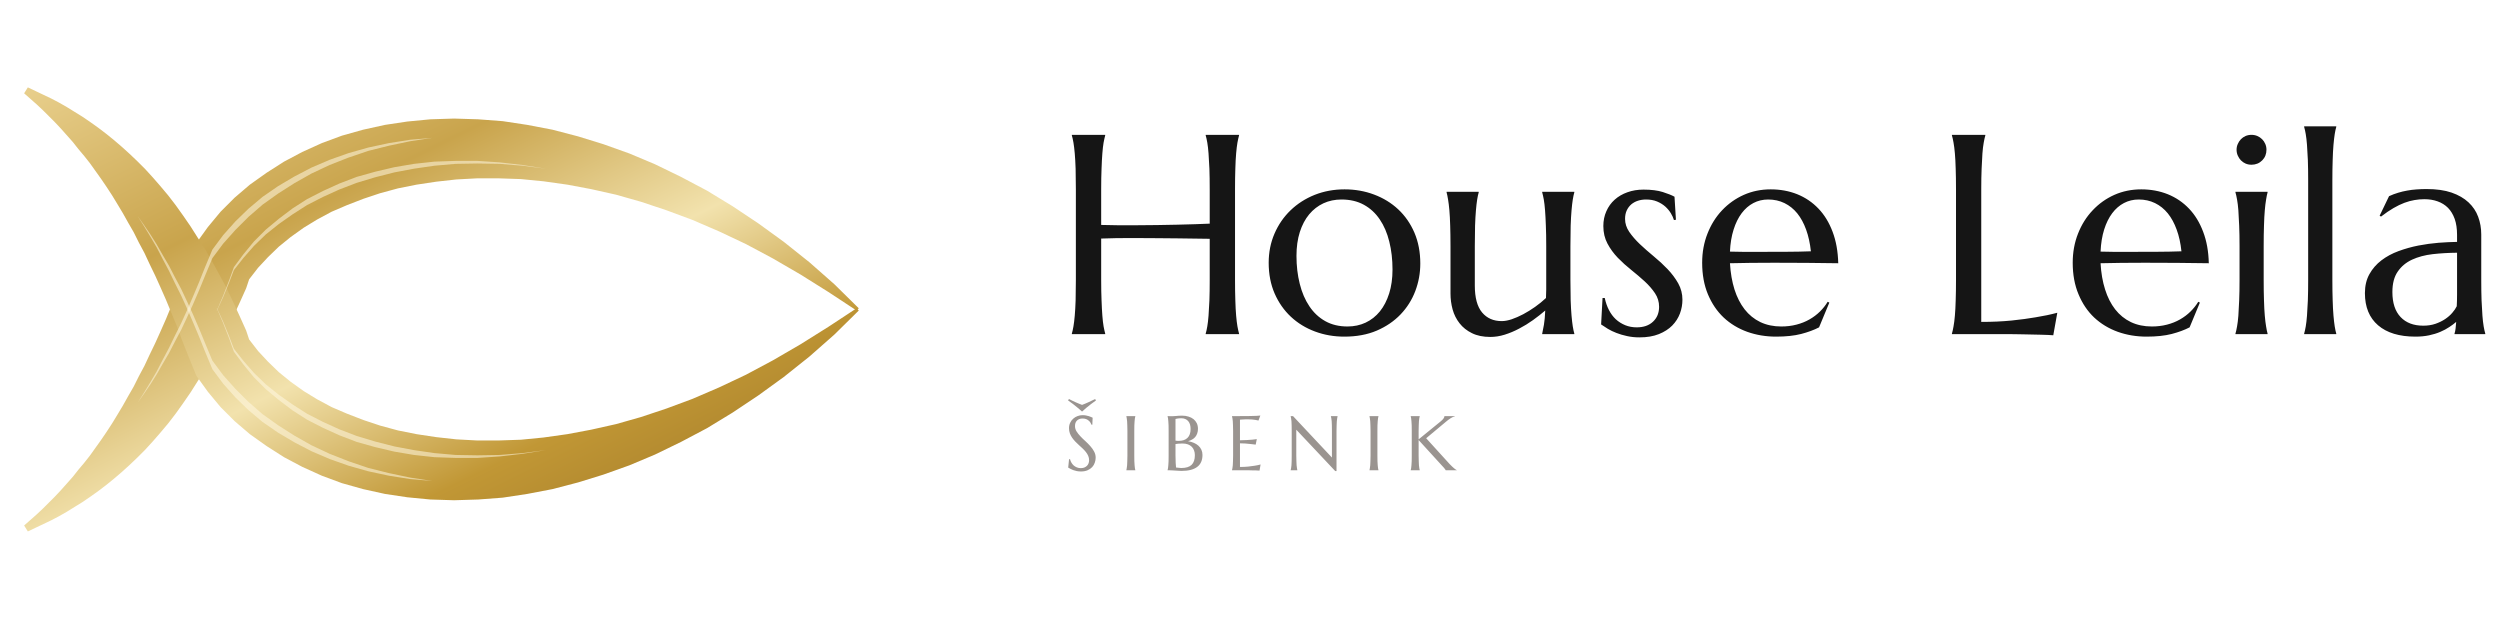
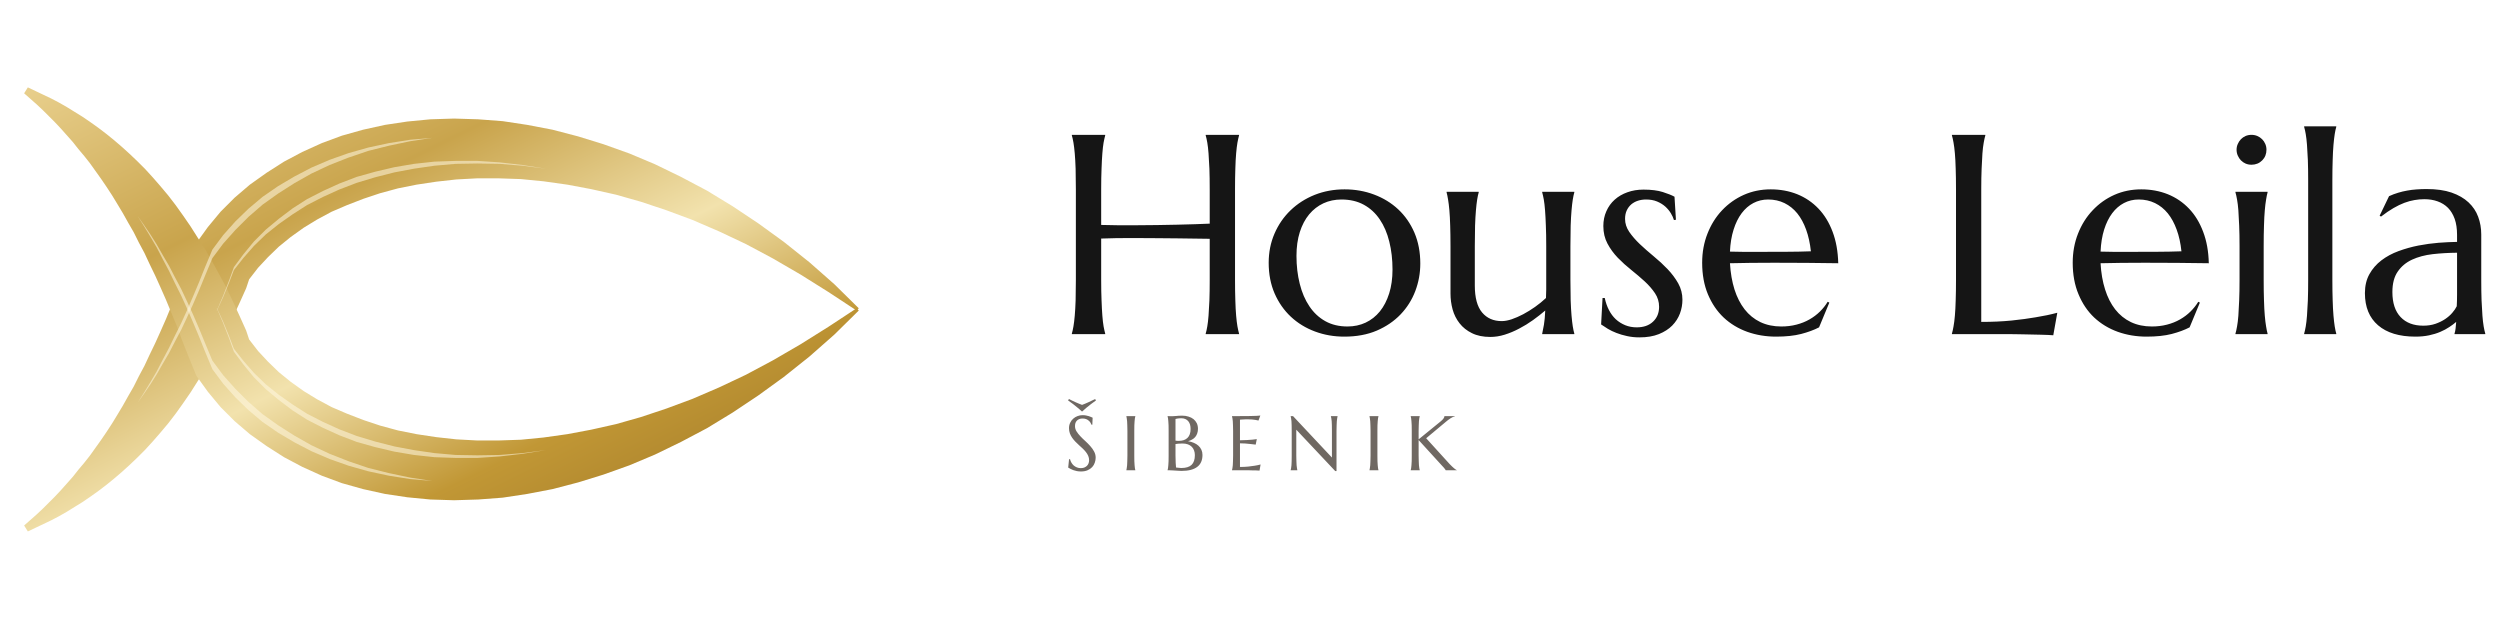
<svg xmlns="http://www.w3.org/2000/svg" viewBox="0 0 404 100" role="img" aria-label="House Leila, Šibenik">
  <defs>
    <linearGradient id="g" x1="0" y1="0" x2="1" y2="1">
      <stop offset="0" stop-color="#e8cf8c" />
      <stop offset=".28" stop-color="#c9a44c" />
      <stop offset=".52" stop-color="#f2e2ad" />
      <stop offset=".74" stop-color="#c19735" />
      <stop offset="1" stop-color="#9c7526" />
    </linearGradient>
  </defs>
  <g transform="translate(0 5.0) scale(0.6)">
    <g fill="url(#g)">
      <path d="M7.5,134.8 9.6,133.8 11.7,132.8 13.8,131.8 15.9,130.7 18.0,129.5 20.1,128.2 22.2,126.9 24.4,125.4 26.5,123.9 28.6,122.3 30.7,120.6 32.8,118.8 34.9,116.9 37.0,114.9 39.1,112.8 41.2,110.5 43.2,108.2 45.3,105.7 47.3,103.1 49.3,100.3 51.3,97.4 53.2,94.4 55.2,91.3 57.1,88.0 59.0,84.5 60.9,81.0 62.7,77.2 64.5,73.3 66.3,69.3 67.1,66.9 69.5,63.8 72.2,60.9 75.1,58.1 78.3,55.5 81.8,53.0 85.4,50.8 89.3,48.7 93.5,46.9 97.9,45.2 102.4,43.7 107.2,42.4 112.2,41.4 117.5,40.6 122.9,40.0 128.5,39.7 134.3,39.7 140.3,39.9 146.4,40.5 152.8,41.4 159.2,42.6 165.9,44.1 172.6,46.0 179.5,48.3 186.5,50.9 193.7,54.0 200.9,57.4 208.2,61.3 215.6,65.6 223.1,70.3 230.7,75.3 L231.3,74.7 224.7,68.2 218.0,62.3 211.1,56.8 204.2,51.8 197.3,47.2 190.4,43.0 183.4,39.3 176.4,35.9 169.5,33.0 162.5,30.5 155.7,28.4 148.8,26.6 142.0,25.3 135.4,24.3 128.8,23.8 122.3,23.6 115.9,23.8 109.7,24.4 103.7,25.3 97.8,26.6 92.1,28.2 86.7,30.2 81.4,32.6 76.5,35.2 71.8,38.2 67.3,41.4 63.2,44.9 59.4,48.7 56.0,52.8 52.9,57.1 50.5,63.0 49.0,66.8 47.6,70.6 46.1,74.2 44.7,77.6 43.2,81.0 41.8,84.1 40.3,87.2 38.9,90.2 37.4,93.0 36.0,95.8 34.5,98.4 33.1,100.9 31.6,103.4 30.2,105.7 28.7,108.0 27.2,110.2 25.7,112.3 24.2,114.4 22.7,116.3 21.1,118.2 19.6,120.1 18.0,121.9 16.4,123.7 14.8,125.4 13.2,127.0 11.6,128.6 9.9,130.2 8.2,131.7 6.5,133.2 Z" />
      <path d="M6.5,16.8 8.2,18.3 9.9,19.8 11.6,21.4 13.2,23.0 14.8,24.6 16.4,26.3 18.0,28.1 19.6,29.9 21.1,31.8 22.7,33.7 24.2,35.6 25.7,37.7 27.2,39.8 28.7,42.0 30.2,44.3 31.6,46.6 33.1,49.1 34.5,51.6 36.0,54.2 37.4,57.0 38.9,59.8 40.3,62.8 41.8,65.9 43.2,69.0 44.7,72.4 46.1,75.8 47.6,79.4 49.0,83.2 50.5,87.0 52.9,92.9 56.0,97.2 59.4,101.3 63.2,105.1 67.3,108.6 71.8,111.8 76.5,114.8 81.4,117.4 86.7,119.8 92.1,121.8 97.8,123.4 103.7,124.7 109.7,125.6 115.9,126.2 122.3,126.4 128.8,126.2 135.4,125.7 142.0,124.7 148.8,123.4 155.7,121.6 162.5,119.5 169.5,117.0 176.4,114.1 183.4,110.7 190.4,107.0 197.3,102.8 204.2,98.2 211.1,93.2 218.0,87.7 224.7,81.8 231.3,75.3 L230.7,74.7 223.1,79.7 215.6,84.4 208.2,88.7 200.9,92.6 193.7,96.0 186.5,99.1 179.5,101.7 172.6,104.0 165.9,105.9 159.2,107.4 152.8,108.6 146.4,109.5 140.3,110.1 134.3,110.3 128.5,110.3 122.9,110.0 117.5,109.4 112.2,108.6 107.2,107.6 102.4,106.3 97.9,104.8 93.5,103.1 89.3,101.3 85.4,99.2 81.8,97.0 78.3,94.5 75.1,91.9 72.2,89.1 69.5,86.2 67.1,83.1 66.3,80.7 64.5,76.7 62.7,72.8 60.9,69.0 59.0,65.5 57.1,62.0 55.2,58.7 53.2,55.6 51.3,52.6 49.3,49.7 47.3,46.9 45.3,44.3 43.2,41.8 41.2,39.5 39.1,37.2 37.0,35.1 34.9,33.1 32.8,31.2 30.7,29.4 28.6,27.7 26.5,26.1 24.4,24.6 22.2,23.1 20.1,21.8 18.0,20.5 15.9,19.3 13.8,18.2 11.7,17.2 9.6,16.2 7.5,15.2 Z" />
    </g>
    <g>
      <path d="M37.1,100.1 38.8,97.4 40.5,94.6 42.2,91.7 43.8,88.6 45.5,85.4 47.1,82.1 48.8,78.7 50.4,75.2 52.0,71.5 53.6,67.7 55.2,63.7 57.2,58.9 60.1,55.0 63.4,51.3 66.9,47.9 70.7,44.7 74.9,41.8 79.3,39.2 83.9,36.8 88.8,34.7 93.9,32.9 99.2,31.4 104.8,30.2 110.5,29.3 116.4,28.8 L116.4,28.8 110.5,29.7 104.8,30.9 99.2,32.3 93.9,34.1 88.8,36.1 83.9,38.4 79.3,41.0 74.9,43.8 70.7,46.8 66.9,50.1 63.4,53.6 60.1,57.3 57.2,61.2 55.2,66.0 53.6,69.9 52.0,73.6 50.4,77.1 48.8,80.5 47.1,83.7 45.5,86.8 43.8,89.7 42.2,92.5 40.5,95.2 38.8,97.7 37.1,100.1 Z" fill="#fff8e2" opacity=".55" />
      <path d="M58.4,75.3 60.1,71.3 61.7,67.2 63.0,63.6 65.6,60.1 68.4,56.7 71.6,53.5 75.1,50.6 78.8,47.8 82.7,45.3 87.0,43.1 91.4,41.1 96.1,39.3 101.1,37.9 106.2,36.7 111.5,35.8 117.0,35.2 122.7,35.0 128.6,35.0 134.6,35.4 140.7,36.1 147.0,37.1 L147.0,37.1 140.7,36.3 134.6,35.8 128.6,35.7 122.7,35.8 117.0,36.3 111.5,37.1 106.2,38.1 101.1,39.4 96.1,40.9 91.4,42.7 87.0,44.7 82.7,46.9 78.8,49.4 75.1,52.0 71.6,54.8 68.4,57.9 65.6,61.1 63.0,64.4 61.7,67.8 60.1,71.7 58.4,75.4 Z" fill="#fff8e2" opacity=".55" />
      <path d="M37.1,49.9 38.8,52.3 40.5,54.8 42.2,57.5 43.8,60.3 45.5,63.2 47.1,66.3 48.8,69.5 50.4,72.9 52.0,76.4 53.6,80.1 55.2,84.0 57.2,88.8 60.1,92.7 63.4,96.4 66.9,99.9 70.7,103.2 74.9,106.2 79.3,109.0 83.9,111.6 88.8,113.9 93.9,115.9 99.2,117.7 104.8,119.1 110.5,120.3 116.4,121.2 L116.4,121.2 110.5,120.7 104.8,119.8 99.2,118.6 93.9,117.1 88.8,115.3 83.9,113.2 79.3,110.8 74.9,108.2 70.7,105.3 66.9,102.1 63.4,98.7 60.1,95.0 57.2,91.1 55.2,86.3 53.6,82.3 52.0,78.5 50.4,74.8 48.8,71.3 47.1,67.9 45.5,64.6 43.8,61.4 42.2,58.3 40.5,55.4 38.8,52.6 37.1,49.9 Z" fill="#fff8e2" opacity=".55" />
      <path d="M58.4,74.6 60.1,78.3 61.7,82.2 63.0,85.6 65.6,88.9 68.4,92.1 71.6,95.2 75.1,98.0 78.8,100.6 82.7,103.1 87.0,105.3 91.4,107.3 96.1,109.1 101.1,110.6 106.2,111.9 111.5,112.9 117.0,113.7 122.7,114.2 128.6,114.3 134.6,114.2 140.7,113.7 147.0,112.9 L147.0,112.9 140.7,113.9 134.6,114.6 128.6,115.0 122.7,115.0 117.0,114.8 111.5,114.2 106.2,113.3 101.1,112.1 96.1,110.7 91.4,108.9 87.0,106.9 82.7,104.7 78.8,102.2 75.1,99.4 71.6,96.5 68.4,93.3 65.6,89.9 63.0,86.4 61.7,82.8 60.1,78.7 58.4,74.7 Z" fill="#fff8e2" opacity=".55" />
    </g>
  </g>
  <g transform="translate(170.0 54)">
    <path d="M25.49 -15.41Q24.59 -15.43 23.25 -15.44Q21.9 -15.45 20.32 -15.48Q18.73 -15.5 17.01 -15.51Q15.3 -15.52 13.66 -15.53Q12.02 -15.54 10.53 -15.52Q9.05 -15.5 7.95 -15.45V-8.78Q7.95 -6.87 8.01 -5.45Q8.06 -4.02 8.14 -2.99Q8.22 -1.95 8.34 -1.26Q8.47 -0.56 8.6 -0.09V0H3.21V-0.09Q3.35 -0.56 3.47 -1.26Q3.59 -1.95 3.68 -2.99Q3.77 -4.02 3.82 -5.45Q3.86 -6.87 3.86 -8.78V-23.4Q3.86 -25.31 3.82 -26.74Q3.77 -28.17 3.68 -29.21Q3.59 -30.25 3.47 -30.95Q3.35 -31.65 3.21 -32.12V-32.21H8.6V-32.12Q8.47 -31.65 8.34 -30.95Q8.22 -30.25 8.14 -29.21Q8.06 -28.17 8.01 -26.74Q7.95 -25.31 7.95 -23.4V-17.65Q9.12 -17.61 10.6 -17.6Q12.08 -17.59 13.7 -17.6Q15.32 -17.61 16.99 -17.63Q18.67 -17.65 20.23 -17.69Q21.79 -17.72 23.15 -17.77Q24.5 -17.81 25.49 -17.86V-23.4Q25.49 -25.31 25.44 -26.74Q25.38 -28.17 25.3 -29.21Q25.22 -30.25 25.1 -30.95Q24.98 -31.65 24.84 -32.12V-32.21H30.23V-32.12Q30.1 -31.65 29.97 -30.95Q29.85 -30.25 29.76 -29.21Q29.67 -28.17 29.63 -26.74Q29.58 -25.31 29.58 -23.4V-8.78Q29.58 -6.87 29.63 -5.45Q29.67 -4.02 29.76 -2.99Q29.85 -1.95 29.97 -1.26Q30.1 -0.56 30.23 -0.09V0H24.84V-0.09Q24.98 -0.56 25.1 -1.26Q25.22 -1.95 25.3 -2.99Q25.38 -4.02 25.44 -5.45Q25.49 -6.87 25.49 -8.78ZM35.02 -11.54Q35.02 -14.08 35.96 -16.25Q36.9 -18.42 38.55 -20.01Q40.21 -21.61 42.45 -22.51Q44.7 -23.4 47.28 -23.4Q49.82 -23.4 52.05 -22.56Q54.29 -21.72 55.95 -20.17Q57.61 -18.62 58.57 -16.4Q59.52 -14.17 59.52 -11.41Q59.52 -9.1 58.71 -6.96Q57.9 -4.83 56.33 -3.19Q54.76 -1.55 52.48 -0.57Q50.2 0.4 47.24 0.4Q44.72 0.4 42.5 -0.43Q40.27 -1.26 38.61 -2.81Q36.95 -4.36 35.98 -6.57Q35.02 -8.78 35.02 -11.54ZM47.75 -1.24Q49.35 -1.24 50.68 -1.86Q52.02 -2.49 52.99 -3.68Q53.95 -4.87 54.49 -6.58Q55.03 -8.29 55.03 -10.44Q55.03 -12.87 54.51 -14.95Q54 -17.03 52.97 -18.54Q51.95 -20.06 50.4 -20.91Q48.85 -21.76 46.79 -21.76Q45.19 -21.76 43.87 -21.15Q42.54 -20.53 41.56 -19.36Q40.59 -18.19 40.05 -16.5Q39.51 -14.8 39.51 -12.65Q39.51 -10.22 40.04 -8.13Q40.56 -6.04 41.6 -4.5Q42.63 -2.96 44.17 -2.1Q45.71 -1.24 47.75 -1.24ZM68.33 -7.86Q68.33 -4.9 69.51 -3.5Q70.68 -2.11 72.68 -2.11Q73.4 -2.11 74.3 -2.41Q75.2 -2.72 76.15 -3.22Q77.11 -3.73 78.06 -4.4Q79.02 -5.08 79.83 -5.84Q79.87 -6.49 79.87 -7.22Q79.87 -7.95 79.87 -8.78V-14.22Q79.87 -16.13 79.81 -17.55Q79.76 -18.98 79.68 -20.01Q79.6 -21.05 79.48 -21.74Q79.35 -22.44 79.22 -22.91V-23H84.41V-22.91Q84.27 -22.44 84.16 -21.74Q84.05 -21.05 83.96 -20.01Q83.87 -18.98 83.82 -17.55Q83.78 -16.13 83.78 -14.22V-8.78Q83.78 -6.87 83.82 -5.45Q83.87 -4.02 83.96 -2.99Q84.05 -1.95 84.16 -1.26Q84.27 -0.56 84.41 -0.09V0H79.22V-0.09Q79.35 -0.65 79.5 -1.53Q79.65 -2.4 79.71 -3.82Q78.79 -3.03 77.73 -2.27Q76.66 -1.5 75.5 -0.9Q74.35 -0.29 73.17 0.08Q71.99 0.45 70.84 0.45Q69.09 0.45 67.87 -0.16Q66.64 -0.76 65.87 -1.75Q65.09 -2.74 64.74 -4Q64.4 -5.26 64.4 -6.58V-14.22Q64.4 -16.13 64.35 -17.55Q64.31 -18.98 64.22 -20.01Q64.13 -21.05 64.01 -21.74Q63.9 -22.44 63.77 -22.91V-23H68.96V-22.91Q68.82 -22.44 68.71 -21.74Q68.6 -21.05 68.51 -20.01Q68.42 -18.98 68.37 -17.55Q68.33 -16.13 68.33 -14.22ZM100.83 -18.49 100.51 -18.44Q100.36 -18.96 100.01 -19.54Q99.66 -20.12 99.11 -20.62Q98.56 -21.11 97.78 -21.44Q97.01 -21.76 96 -21.76Q95.3 -21.76 94.68 -21.56Q94.07 -21.36 93.61 -20.97Q93.15 -20.57 92.88 -19.99Q92.61 -19.41 92.61 -18.62Q92.61 -17.52 93.29 -16.52Q93.98 -15.52 95.01 -14.54Q96.04 -13.57 97.24 -12.58Q98.45 -11.59 99.48 -10.51Q100.51 -9.43 101.2 -8.21Q101.88 -6.99 101.88 -5.57Q101.88 -4.42 101.48 -3.34Q101.07 -2.25 100.23 -1.39Q99.39 -0.54 98.08 -0.01Q96.76 0.52 94.94 0.52Q93.86 0.52 92.93 0.31Q92 0.11 91.23 -0.19Q90.45 -0.49 89.83 -0.86Q89.21 -1.24 88.74 -1.57L88.97 -5.84H89.33Q89.55 -4.78 90 -3.91Q90.45 -3.03 91.11 -2.41Q91.78 -1.8 92.63 -1.45Q93.48 -1.1 94.49 -1.1Q96.16 -1.1 97.13 -2.02Q98.11 -2.94 98.11 -4.42Q98.11 -5.62 97.45 -6.61Q96.78 -7.61 95.77 -8.54Q94.76 -9.46 93.61 -10.38Q92.45 -11.3 91.44 -12.34Q90.43 -13.39 89.77 -14.63Q89.1 -15.88 89.1 -17.47Q89.1 -18.78 89.59 -19.87Q90.07 -20.96 90.93 -21.73Q91.8 -22.51 92.99 -22.93Q94.18 -23.36 95.59 -23.36Q97.46 -23.36 98.7 -22.97Q99.95 -22.57 100.6 -22.21ZM117.02 0.4Q114.53 0.4 112.35 -0.38Q110.17 -1.17 108.55 -2.68Q106.94 -4.2 106 -6.44Q105.07 -8.67 105.07 -11.54Q105.07 -14.08 105.93 -16.25Q106.78 -18.42 108.28 -20.01Q109.79 -21.61 111.8 -22.51Q113.81 -23.4 116.15 -23.4Q118.46 -23.4 120.44 -22.61Q122.41 -21.81 123.86 -20.29Q125.31 -18.78 126.15 -16.54Q126.99 -14.31 127.06 -11.46Q124.52 -11.5 121.99 -11.52Q119.45 -11.54 116.71 -11.54Q114.75 -11.54 112.9 -11.52Q111.05 -11.5 109.56 -11.46Q109.7 -9.12 110.29 -7.23Q110.89 -5.35 111.93 -4.01Q112.98 -2.67 114.47 -1.95Q115.97 -1.24 117.85 -1.24Q119.16 -1.24 120.31 -1.54Q121.47 -1.84 122.41 -2.38Q123.36 -2.92 124.1 -3.65Q124.84 -4.38 125.35 -5.23L125.62 -5.1L123.96 -1.1Q122.75 -0.47 121.06 -0.03Q119.38 0.4 117.02 0.4ZM114.03 -13.3Q116.28 -13.3 118.54 -13.31Q120.79 -13.32 122.64 -13.39Q122.43 -15.34 121.87 -16.89Q121.31 -18.44 120.44 -19.52Q119.56 -20.6 118.37 -21.18Q117.18 -21.76 115.74 -21.76Q114.44 -21.76 113.35 -21.19Q112.26 -20.62 111.45 -19.54Q110.64 -18.46 110.15 -16.9Q109.65 -15.34 109.56 -13.34Q110.58 -13.3 111.7 -13.3Q112.82 -13.3 114.03 -13.3ZM150.17 -1.98Q152.82 -1.98 155.05 -2.2Q157.27 -2.43 158.93 -2.72Q160.87 -3.03 162.46 -3.46L161.81 0.18Q161.54 0.16 161 0.13Q160.46 0.11 159.8 0.09Q159.14 0.07 158.41 0.06Q157.68 0.04 157.02 0.03Q156.37 0.02 155.87 0.01Q155.36 0 155.14 0H145.43V-0.09Q145.57 -0.56 145.69 -1.26Q145.82 -1.95 145.91 -2.99Q146 -4.02 146.04 -5.45Q146.09 -6.87 146.09 -8.78V-23.4Q146.09 -25.31 146.04 -26.74Q146 -28.17 145.91 -29.21Q145.82 -30.25 145.69 -30.95Q145.57 -31.65 145.43 -32.12V-32.21H150.83V-32.12Q150.69 -31.65 150.57 -30.95Q150.44 -30.25 150.36 -29.21Q150.29 -28.17 150.23 -26.74Q150.17 -25.31 150.17 -23.4ZM176.9 0.4Q174.41 0.4 172.23 -0.38Q170.05 -1.17 168.43 -2.68Q166.82 -4.2 165.89 -6.44Q164.95 -8.67 164.95 -11.54Q164.95 -14.08 165.81 -16.25Q166.66 -18.42 168.17 -20.01Q169.67 -21.61 171.68 -22.51Q173.69 -23.4 176.03 -23.4Q178.34 -23.4 180.32 -22.61Q182.29 -21.81 183.74 -20.29Q185.19 -18.78 186.03 -16.54Q186.88 -14.31 186.94 -11.46Q184.4 -11.5 181.87 -11.52Q179.33 -11.54 176.59 -11.54Q174.63 -11.54 172.78 -11.52Q170.93 -11.5 169.45 -11.46Q169.58 -9.12 170.18 -7.23Q170.77 -5.35 171.81 -4.01Q172.86 -2.67 174.35 -1.95Q175.85 -1.24 177.73 -1.24Q179.04 -1.24 180.19 -1.54Q181.35 -1.84 182.29 -2.38Q183.24 -2.92 183.98 -3.65Q184.72 -4.38 185.24 -5.23L185.5 -5.1L183.84 -1.1Q182.63 -0.47 180.95 -0.03Q179.26 0.4 176.9 0.4ZM173.92 -13.3Q176.16 -13.3 178.42 -13.31Q180.68 -13.32 182.52 -13.39Q182.32 -15.34 181.75 -16.89Q181.19 -18.44 180.32 -19.52Q179.44 -20.6 178.25 -21.18Q177.06 -21.76 175.62 -21.76Q174.32 -21.76 173.23 -21.19Q172.14 -20.62 171.33 -19.54Q170.52 -18.46 170.03 -16.9Q169.54 -15.34 169.45 -13.34Q170.46 -13.3 171.58 -13.3Q172.7 -13.3 173.92 -13.3ZM191.91 -14.22Q191.91 -16.13 191.85 -17.55Q191.79 -18.98 191.72 -20.01Q191.64 -21.05 191.51 -21.74Q191.39 -22.44 191.25 -22.91V-23H196.44V-22.91Q196.31 -22.44 196.2 -21.74Q196.08 -21.05 195.99 -20.01Q195.9 -18.98 195.86 -17.55Q195.81 -16.13 195.81 -14.22V-8.78Q195.81 -6.87 195.86 -5.45Q195.9 -4.02 195.99 -2.99Q196.08 -1.95 196.2 -1.26Q196.31 -0.56 196.44 -0.09V0H191.25V-0.09Q191.39 -0.56 191.51 -1.26Q191.64 -1.95 191.72 -2.99Q191.79 -4.02 191.85 -5.45Q191.91 -6.87 191.91 -8.78ZM191.43 -29.81Q191.43 -30.3 191.63 -30.74Q191.82 -31.18 192.13 -31.5Q192.45 -31.83 192.88 -32.02Q193.32 -32.21 193.84 -32.21Q194.35 -32.21 194.79 -32.02Q195.23 -31.83 195.56 -31.5Q195.88 -31.18 196.07 -30.74Q196.26 -30.3 196.26 -29.81Q196.26 -28.77 195.57 -28.08Q194.87 -27.38 193.84 -27.38Q193.32 -27.38 192.88 -27.57Q192.45 -27.76 192.13 -28.09Q191.82 -28.41 191.63 -28.85Q191.43 -29.29 191.43 -29.81ZM203 -24.8Q203 -26.71 202.95 -28.13Q202.89 -29.56 202.81 -30.59Q202.73 -31.62 202.61 -32.32Q202.49 -33.02 202.35 -33.49V-33.58H207.54V-33.49Q207.4 -33.02 207.29 -32.32Q207.18 -31.62 207.09 -30.59Q207 -29.56 206.96 -28.13Q206.91 -26.71 206.91 -24.8V-8.78Q206.91 -6.87 206.96 -5.45Q207 -4.02 207.09 -2.99Q207.18 -1.95 207.29 -1.26Q207.4 -0.56 207.54 -0.09V0H202.35V-0.09Q202.49 -0.56 202.61 -1.26Q202.73 -1.95 202.81 -2.99Q202.89 -4.02 202.95 -5.45Q203 -6.87 203 -8.78ZM212.17 -6.63Q212.17 -8.4 212.9 -9.7Q213.63 -11.01 214.84 -11.93Q216.05 -12.85 217.6 -13.42Q219.15 -13.99 220.81 -14.32Q222.48 -14.64 224.09 -14.77Q225.71 -14.89 227.06 -14.91V-16.06Q227.06 -17.54 226.68 -18.62Q226.29 -19.7 225.6 -20.41Q224.9 -21.11 223.92 -21.46Q222.95 -21.81 221.78 -21.81Q220.97 -21.81 220.18 -21.67Q219.4 -21.54 218.56 -21.23Q217.71 -20.91 216.78 -20.37Q215.85 -19.83 214.77 -19L214.55 -19.14L216.07 -22.3Q216.82 -22.64 217.53 -22.85Q218.25 -23.07 218.99 -23.2Q219.74 -23.34 220.51 -23.39Q221.29 -23.45 222.14 -23.45Q224.5 -23.45 226.17 -22.88Q227.84 -22.3 228.91 -21.3Q229.98 -20.3 230.47 -18.97Q230.97 -17.63 230.97 -16.1V-8.78Q230.97 -6.87 231.02 -5.45Q231.08 -4.02 231.16 -2.99Q231.24 -1.95 231.36 -1.26Q231.48 -0.56 231.62 -0.09V0H226.65V-0.09Q226.77 -0.45 226.82 -0.9Q226.88 -1.35 226.92 -1.98Q226.45 -1.57 225.81 -1.15Q225.17 -0.72 224.35 -0.37Q223.53 -0.02 222.53 0.19Q221.53 0.4 220.34 0.4Q216.43 0.4 214.3 -1.43Q212.17 -3.26 212.17 -6.63ZM227.06 -13.16Q225.01 -13.14 223.13 -12.93Q221.24 -12.71 219.79 -12.04Q218.34 -11.37 217.48 -10.12Q216.61 -8.87 216.61 -6.81Q216.61 -4.16 217.94 -2.76Q219.26 -1.37 221.6 -1.37Q222.68 -1.37 223.56 -1.67Q224.45 -1.98 225.14 -2.44Q225.82 -2.9 226.29 -3.45Q226.77 -4 227.01 -4.51Q227.06 -5.37 227.06 -6.41Q227.06 -7.46 227.06 -8.78Z" fill="#151515" />
    <g transform="translate(2 22)">
-       <path d="M4.52 -7.36H4.39Q4.34 -7.5 4.23 -7.68Q4.13 -7.86 3.95 -8.01Q3.78 -8.17 3.53 -8.27Q3.28 -8.37 2.95 -8.37Q2.65 -8.37 2.42 -8.28Q2.19 -8.19 2.03 -8.03Q1.87 -7.86 1.79 -7.64Q1.72 -7.41 1.72 -7.14Q1.72 -6.7 1.96 -6.3Q2.21 -5.9 2.58 -5.51Q2.95 -5.11 3.39 -4.72Q3.82 -4.33 4.19 -3.91Q4.57 -3.49 4.81 -3.03Q5.06 -2.57 5.06 -2.04Q5.06 -1.64 4.92 -1.24Q4.79 -0.84 4.5 -0.52Q4.21 -0.21 3.76 -0.01Q3.31 0.19 2.69 0.19Q2.34 0.19 2.02 0.13Q1.71 0.06 1.44 -0.03Q1.18 -0.13 0.97 -0.24Q0.76 -0.35 0.62 -0.44L0.76 -1.79H0.92Q0.98 -1.5 1.14 -1.24Q1.29 -0.98 1.51 -0.78Q1.73 -0.59 2.02 -0.47Q2.31 -0.35 2.65 -0.35Q2.96 -0.35 3.21 -0.44Q3.45 -0.54 3.63 -0.7Q3.81 -0.87 3.9 -1.1Q4 -1.34 4 -1.61Q4 -2 3.86 -2.32Q3.72 -2.65 3.49 -2.94Q3.26 -3.23 2.97 -3.51Q2.68 -3.78 2.37 -4.06Q2.07 -4.34 1.78 -4.63Q1.49 -4.93 1.26 -5.26Q1.03 -5.59 0.89 -5.97Q0.75 -6.35 0.75 -6.81Q0.75 -7.29 0.94 -7.68Q1.12 -8.07 1.43 -8.34Q1.74 -8.62 2.13 -8.76Q2.52 -8.91 2.94 -8.91Q3.24 -8.91 3.5 -8.86Q3.75 -8.81 3.96 -8.75Q4.16 -8.68 4.32 -8.61Q4.47 -8.54 4.57 -8.5ZM2.86 -9.49Q2.5 -9.81 2.12 -10.13Q1.79 -10.4 1.4 -10.71Q1 -11.02 0.6 -11.29L0.74 -11.52Q1.01 -11.38 1.3 -11.24Q1.59 -11.1 1.86 -10.98Q2.14 -10.85 2.4 -10.75Q2.65 -10.64 2.86 -10.57Q3.06 -10.64 3.32 -10.75Q3.58 -10.86 3.85 -10.98Q4.13 -11.11 4.42 -11.25Q4.71 -11.38 4.97 -11.52L5.11 -11.29Q4.71 -11.02 4.32 -10.71Q3.92 -10.4 3.59 -10.13Q3.21 -9.81 2.86 -9.49ZM10.02 -0.02Q10.05 -0.15 10.08 -0.34Q10.11 -0.53 10.14 -0.81Q10.16 -1.09 10.17 -1.48Q10.19 -1.87 10.19 -2.39V-6.36Q10.19 -6.88 10.17 -7.27Q10.16 -7.65 10.14 -7.94Q10.11 -8.22 10.08 -8.41Q10.05 -8.6 10.02 -8.73V-8.75H11.47V-8.73Q11.44 -8.6 11.4 -8.41Q11.37 -8.22 11.35 -7.94Q11.33 -7.65 11.31 -7.27Q11.3 -6.88 11.3 -6.36V-2.39Q11.3 -1.87 11.31 -1.48Q11.33 -1.09 11.35 -0.81Q11.37 -0.53 11.4 -0.34Q11.44 -0.15 11.47 -0.02V0H10.02ZM16.85 -6.36Q16.85 -6.88 16.84 -7.27Q16.83 -7.65 16.8 -7.94Q16.78 -8.22 16.75 -8.41Q16.71 -8.6 16.68 -8.73V-8.75Q16.8 -8.75 16.93 -8.75Q17.05 -8.74 17.19 -8.74Q17.33 -8.74 17.49 -8.74Q17.71 -8.74 18.08 -8.78Q18.46 -8.83 19.05 -8.83Q19.6 -8.83 20.06 -8.68Q20.53 -8.54 20.87 -8.27Q21.2 -8 21.4 -7.61Q21.59 -7.21 21.59 -6.71Q21.59 -6.29 21.47 -5.96Q21.36 -5.63 21.15 -5.38Q20.94 -5.13 20.64 -4.97Q20.34 -4.8 19.99 -4.7Q20.51 -4.62 20.94 -4.43Q21.36 -4.25 21.67 -3.97Q21.98 -3.69 22.15 -3.31Q22.32 -2.94 22.32 -2.48Q22.32 -1.19 21.47 -0.55Q20.62 0.1 18.93 0.1Q18.74 0.1 18.5 0.08Q18.26 0.07 18 0.05Q17.75 0.03 17.51 0.02Q17.26 0 17.08 0H16.68V-0.02Q16.71 -0.15 16.75 -0.34Q16.78 -0.53 16.8 -0.81Q16.83 -1.09 16.84 -1.48Q16.85 -1.87 16.85 -2.39ZM19.09 -4.33Q18.68 -4.33 18.4 -4.3Q18.12 -4.27 17.96 -4.24V-2.39Q17.96 -1.67 17.99 -1.21Q18.01 -0.74 18.05 -0.45Q18.29 -0.42 18.52 -0.4Q18.75 -0.37 18.89 -0.37Q20.03 -0.37 20.56 -0.88Q21.09 -1.39 21.09 -2.45Q21.09 -2.86 20.96 -3.21Q20.84 -3.55 20.59 -3.8Q20.34 -4.05 19.97 -4.19Q19.59 -4.33 19.09 -4.33ZM17.96 -4.79Q18.13 -4.77 18.27 -4.76Q18.4 -4.76 18.56 -4.76Q18.97 -4.76 19.31 -4.88Q19.65 -5 19.9 -5.24Q20.14 -5.47 20.27 -5.83Q20.4 -6.19 20.4 -6.67Q20.4 -7.06 20.31 -7.39Q20.21 -7.71 20.02 -7.94Q19.82 -8.17 19.54 -8.29Q19.26 -8.41 18.9 -8.41Q18.67 -8.41 18.5 -8.39Q18.32 -8.37 18.2 -8.35Q18.06 -8.33 17.96 -8.29ZM27.09 -8.75Q27.85 -8.75 28.61 -8.76Q29.36 -8.76 29.99 -8.77Q30.62 -8.78 31.06 -8.8Q31.51 -8.82 31.67 -8.85L31.37 -8.04Q31.17 -8.09 30.9 -8.14Q30.67 -8.17 30.33 -8.21Q30 -8.24 29.57 -8.24Q29.42 -8.24 29.22 -8.23Q29.01 -8.22 28.82 -8.21Q28.6 -8.2 28.38 -8.18V-4.85Q29 -4.86 29.51 -4.89Q30.02 -4.92 30.37 -4.95Q30.79 -4.99 31.1 -5.04L30.92 -4.15Q30.49 -4.21 30.05 -4.25Q29.68 -4.3 29.23 -4.33Q28.79 -4.36 28.38 -4.36V-0.54Q29.1 -0.54 29.7 -0.6Q30.3 -0.66 30.76 -0.74Q31.28 -0.82 31.71 -0.94L31.54 0.05Q31.46 0.04 31.32 0.04Q31.17 0.03 30.99 0.02Q30.81 0.02 30.61 0.02Q30.41 0.01 30.24 0.01Q30.06 0.01 29.92 0Q29.79 0 29.73 0H27.09V-0.02Q27.13 -0.15 27.16 -0.34Q27.19 -0.53 27.22 -0.81Q27.24 -1.09 27.25 -1.48Q27.27 -1.87 27.27 -2.39V-6.36Q27.27 -6.88 27.25 -7.27Q27.24 -7.65 27.22 -7.94Q27.19 -8.22 27.16 -8.41Q27.13 -8.6 27.09 -8.73V-8.75ZM36.96 -8.75 43.24 -2.06V-6.36Q43.24 -6.88 43.23 -7.27Q43.22 -7.65 43.2 -7.94Q43.17 -8.22 43.14 -8.41Q43.1 -8.6 43.07 -8.73V-8.75H44.15V-8.73Q44.12 -8.6 44.09 -8.41Q44.06 -8.22 44.03 -7.94Q44.01 -7.65 44 -7.27Q43.98 -6.88 43.98 -6.36V0.12H43.77L37.48 -6.56V-2.39Q37.48 -1.87 37.5 -1.48Q37.51 -1.09 37.53 -0.81Q37.56 -0.53 37.59 -0.34Q37.62 -0.15 37.65 -0.02V0H36.57V-0.02Q36.6 -0.15 36.64 -0.34Q36.67 -0.53 36.7 -0.81Q36.72 -1.09 36.73 -1.48Q36.74 -1.87 36.74 -2.39V-6.36Q36.74 -6.88 36.73 -7.27Q36.72 -7.65 36.7 -7.94Q36.67 -8.22 36.64 -8.41Q36.6 -8.6 36.57 -8.73V-8.75ZM49.31 -0.02Q49.34 -0.15 49.37 -0.34Q49.4 -0.53 49.43 -0.81Q49.45 -1.09 49.46 -1.48Q49.48 -1.87 49.48 -2.39V-6.36Q49.48 -6.88 49.46 -7.27Q49.45 -7.65 49.43 -7.94Q49.4 -8.22 49.37 -8.41Q49.34 -8.6 49.31 -8.73V-8.75H50.76V-8.73Q50.73 -8.6 50.69 -8.41Q50.66 -8.22 50.64 -7.94Q50.62 -7.65 50.6 -7.27Q50.59 -6.88 50.59 -6.36V-2.39Q50.59 -1.87 50.6 -1.48Q50.62 -1.09 50.64 -0.81Q50.66 -0.53 50.69 -0.34Q50.73 -0.15 50.76 -0.02V0H49.31ZM55.97 -0.02Q56 -0.15 56.04 -0.34Q56.07 -0.53 56.09 -0.81Q56.12 -1.09 56.13 -1.48Q56.14 -1.87 56.14 -2.39V-6.36Q56.14 -6.88 56.13 -7.27Q56.12 -7.65 56.09 -7.94Q56.07 -8.22 56.04 -8.41Q56 -8.6 55.97 -8.73V-8.75H57.43V-8.73Q57.39 -8.6 57.36 -8.41Q57.33 -8.22 57.3 -7.94Q57.28 -7.65 57.27 -7.27Q57.25 -6.88 57.25 -6.36V-5L60.82 -7.91Q61.42 -8.4 61.42 -8.75H63.13V-8.73Q62.77 -8.64 62.4 -8.4Q62.03 -8.16 61.62 -7.81L58.47 -5.18L62.26 -1.01Q62.5 -0.77 62.66 -0.61Q62.83 -0.45 62.96 -0.34Q63.09 -0.23 63.19 -0.16Q63.3 -0.09 63.42 -0.02V0H61.63Q61.6 -0.05 61.55 -0.14Q61.49 -0.23 61.41 -0.32Q61.34 -0.41 61.25 -0.51Q61.16 -0.6 61.08 -0.69L57.25 -4.89V-2.39Q57.25 -1.87 57.27 -1.48Q57.28 -1.09 57.3 -0.81Q57.33 -0.53 57.36 -0.34Q57.39 -0.15 57.43 -0.02V0H55.97Z" fill="#9a9490" />
+       <path d="M4.52 -7.36H4.39Q4.34 -7.5 4.23 -7.68Q4.13 -7.86 3.95 -8.01Q3.78 -8.17 3.53 -8.27Q3.28 -8.37 2.95 -8.37Q2.65 -8.37 2.42 -8.28Q2.19 -8.19 2.03 -8.03Q1.87 -7.86 1.79 -7.64Q1.72 -7.41 1.72 -7.14Q1.72 -6.7 1.96 -6.3Q2.21 -5.9 2.58 -5.51Q2.95 -5.11 3.39 -4.72Q3.82 -4.33 4.19 -3.91Q4.57 -3.49 4.81 -3.03Q5.06 -2.57 5.06 -2.04Q5.06 -1.64 4.92 -1.24Q4.79 -0.84 4.5 -0.52Q4.21 -0.21 3.76 -0.01Q3.31 0.19 2.69 0.19Q2.34 0.19 2.02 0.13Q1.71 0.06 1.44 -0.03Q1.18 -0.13 0.97 -0.24Q0.76 -0.35 0.62 -0.44L0.76 -1.79H0.92Q0.98 -1.5 1.14 -1.24Q1.29 -0.98 1.51 -0.78Q1.73 -0.59 2.02 -0.47Q2.31 -0.35 2.65 -0.35Q2.96 -0.35 3.21 -0.44Q3.45 -0.54 3.63 -0.7Q3.81 -0.87 3.9 -1.1Q4 -1.34 4 -1.61Q4 -2 3.86 -2.32Q3.72 -2.65 3.49 -2.94Q3.26 -3.23 2.97 -3.51Q2.68 -3.78 2.37 -4.06Q2.07 -4.34 1.78 -4.63Q1.49 -4.93 1.26 -5.26Q1.03 -5.59 0.89 -5.97Q0.75 -6.35 0.75 -6.81Q0.75 -7.29 0.94 -7.68Q1.12 -8.07 1.43 -8.34Q1.74 -8.62 2.13 -8.76Q2.52 -8.91 2.94 -8.91Q3.24 -8.91 3.5 -8.86Q3.75 -8.81 3.96 -8.75Q4.16 -8.68 4.32 -8.61Q4.47 -8.54 4.57 -8.5ZM2.86 -9.49Q2.5 -9.81 2.12 -10.13Q1.79 -10.4 1.4 -10.71Q1 -11.02 0.6 -11.29L0.74 -11.52Q1.01 -11.38 1.3 -11.24Q1.59 -11.1 1.86 -10.98Q2.14 -10.85 2.4 -10.75Q2.65 -10.64 2.86 -10.57Q3.06 -10.64 3.32 -10.75Q3.58 -10.86 3.85 -10.98Q4.13 -11.11 4.42 -11.25Q4.71 -11.38 4.97 -11.52L5.11 -11.29Q4.71 -11.02 4.32 -10.71Q3.92 -10.4 3.59 -10.13Q3.21 -9.81 2.86 -9.49ZM10.02 -0.02Q10.05 -0.15 10.08 -0.34Q10.11 -0.53 10.14 -0.81Q10.16 -1.09 10.17 -1.48Q10.19 -1.87 10.19 -2.39V-6.36Q10.19 -6.88 10.17 -7.27Q10.16 -7.65 10.14 -7.94Q10.11 -8.22 10.08 -8.41Q10.05 -8.6 10.02 -8.73V-8.75H11.47V-8.73Q11.44 -8.6 11.4 -8.41Q11.37 -8.22 11.35 -7.94Q11.33 -7.65 11.31 -7.27Q11.3 -6.88 11.3 -6.36V-2.39Q11.3 -1.87 11.31 -1.48Q11.33 -1.09 11.35 -0.81Q11.37 -0.53 11.4 -0.34Q11.44 -0.15 11.47 -0.02V0H10.02ZM16.85 -6.36Q16.85 -6.88 16.84 -7.27Q16.83 -7.65 16.8 -7.94Q16.78 -8.22 16.75 -8.41Q16.71 -8.6 16.68 -8.73V-8.75Q16.8 -8.75 16.93 -8.75Q17.05 -8.74 17.19 -8.74Q17.33 -8.74 17.49 -8.74Q17.71 -8.74 18.08 -8.78Q18.46 -8.83 19.05 -8.83Q19.6 -8.83 20.06 -8.68Q20.53 -8.54 20.87 -8.27Q21.2 -8 21.4 -7.61Q21.59 -7.21 21.59 -6.71Q21.59 -6.29 21.47 -5.96Q21.36 -5.63 21.15 -5.38Q20.94 -5.13 20.64 -4.97Q20.34 -4.8 19.99 -4.7Q20.51 -4.62 20.94 -4.43Q21.36 -4.25 21.67 -3.97Q21.98 -3.69 22.15 -3.31Q22.32 -2.94 22.32 -2.48Q22.32 -1.19 21.47 -0.55Q20.62 0.1 18.93 0.1Q18.74 0.1 18.5 0.08Q18.26 0.07 18 0.05Q17.75 0.03 17.51 0.02Q17.26 0 17.08 0H16.68V-0.02Q16.71 -0.15 16.75 -0.34Q16.78 -0.53 16.8 -0.81Q16.83 -1.09 16.84 -1.48Q16.85 -1.87 16.85 -2.39ZM19.09 -4.33Q18.68 -4.33 18.4 -4.3Q18.12 -4.27 17.96 -4.24V-2.39Q17.96 -1.67 17.99 -1.21Q18.01 -0.74 18.05 -0.45Q18.29 -0.42 18.52 -0.4Q18.75 -0.37 18.89 -0.37Q20.03 -0.37 20.56 -0.88Q21.09 -1.39 21.09 -2.45Q21.09 -2.86 20.96 -3.21Q20.84 -3.55 20.59 -3.8Q20.34 -4.05 19.97 -4.19Q19.59 -4.33 19.09 -4.33ZM17.96 -4.79Q18.13 -4.77 18.27 -4.76Q18.4 -4.76 18.56 -4.76Q18.97 -4.76 19.31 -4.88Q19.65 -5 19.9 -5.24Q20.14 -5.47 20.27 -5.83Q20.4 -6.19 20.4 -6.67Q20.4 -7.06 20.31 -7.39Q20.21 -7.71 20.02 -7.94Q19.82 -8.17 19.54 -8.29Q19.26 -8.41 18.9 -8.41Q18.67 -8.41 18.5 -8.39Q18.32 -8.37 18.2 -8.35Q18.06 -8.33 17.96 -8.29ZM27.09 -8.75Q27.85 -8.75 28.61 -8.76Q29.36 -8.76 29.99 -8.77Q30.62 -8.78 31.06 -8.8Q31.51 -8.82 31.67 -8.85L31.37 -8.04Q31.17 -8.09 30.9 -8.14Q30.67 -8.17 30.33 -8.21Q30 -8.24 29.57 -8.24Q29.42 -8.24 29.22 -8.23Q29.01 -8.22 28.82 -8.21Q28.6 -8.2 28.38 -8.18V-4.85Q29 -4.86 29.51 -4.89Q30.02 -4.92 30.37 -4.95Q30.79 -4.99 31.1 -5.04L30.92 -4.15Q30.49 -4.21 30.05 -4.25Q29.68 -4.3 29.23 -4.33Q28.79 -4.36 28.38 -4.36V-0.54Q29.1 -0.54 29.7 -0.6Q30.3 -0.66 30.76 -0.74Q31.28 -0.82 31.71 -0.94L31.54 0.05Q31.46 0.04 31.32 0.04Q31.17 0.03 30.99 0.02Q30.81 0.02 30.61 0.02Q30.41 0.01 30.24 0.01Q30.06 0.01 29.92 0Q29.79 0 29.73 0H27.09V-0.02Q27.13 -0.15 27.16 -0.34Q27.19 -0.53 27.22 -0.81Q27.24 -1.09 27.25 -1.48Q27.27 -1.87 27.27 -2.39V-6.36Q27.27 -6.88 27.25 -7.27Q27.24 -7.65 27.22 -7.94Q27.19 -8.22 27.16 -8.41Q27.13 -8.6 27.09 -8.73V-8.75ZM36.96 -8.75 43.24 -2.06V-6.36Q43.24 -6.88 43.23 -7.27Q43.22 -7.65 43.2 -7.94Q43.17 -8.22 43.14 -8.41Q43.1 -8.6 43.07 -8.73V-8.75H44.15V-8.73Q44.12 -8.6 44.09 -8.41Q44.06 -8.22 44.03 -7.94Q44.01 -7.65 44 -7.27Q43.98 -6.88 43.98 -6.36V0.12H43.77L37.48 -6.56V-2.39Q37.48 -1.87 37.5 -1.48Q37.51 -1.09 37.53 -0.81Q37.56 -0.53 37.59 -0.34Q37.62 -0.15 37.65 -0.02V0H36.57V-0.02Q36.6 -0.15 36.64 -0.34Q36.67 -0.53 36.7 -0.81Q36.72 -1.09 36.73 -1.48Q36.74 -1.87 36.74 -2.39V-6.36Q36.74 -6.88 36.73 -7.27Q36.72 -7.65 36.7 -7.94Q36.67 -8.22 36.64 -8.41Q36.6 -8.6 36.57 -8.73V-8.75ZM49.31 -0.02Q49.34 -0.15 49.37 -0.34Q49.4 -0.53 49.43 -0.81Q49.45 -1.09 49.46 -1.48Q49.48 -1.87 49.48 -2.39V-6.36Q49.48 -6.88 49.46 -7.27Q49.45 -7.65 49.43 -7.94Q49.4 -8.22 49.37 -8.41Q49.34 -8.6 49.31 -8.73V-8.75H50.76V-8.73Q50.73 -8.6 50.69 -8.41Q50.66 -8.22 50.64 -7.94Q50.62 -7.65 50.6 -7.27Q50.59 -6.88 50.59 -6.36V-2.39Q50.59 -1.87 50.6 -1.48Q50.62 -1.09 50.64 -0.81Q50.66 -0.53 50.69 -0.34Q50.73 -0.15 50.76 -0.02V0H49.31ZM55.97 -0.02Q56 -0.15 56.04 -0.34Q56.07 -0.53 56.09 -0.81Q56.12 -1.09 56.13 -1.48Q56.14 -1.87 56.14 -2.39V-6.36Q56.14 -6.88 56.13 -7.27Q56.12 -7.65 56.09 -7.94Q56.07 -8.22 56.04 -8.41Q56 -8.6 55.97 -8.73V-8.75H57.43V-8.73Q57.39 -8.6 57.36 -8.41Q57.33 -8.22 57.3 -7.94Q57.28 -7.65 57.27 -7.27Q57.25 -6.88 57.25 -6.36V-5L60.82 -7.91Q61.42 -8.4 61.42 -8.75H63.13V-8.73Q62.77 -8.64 62.4 -8.4Q62.03 -8.16 61.62 -7.81L58.47 -5.18L62.26 -1.01Q62.5 -0.77 62.66 -0.61Q62.83 -0.45 62.96 -0.34Q63.09 -0.23 63.19 -0.16Q63.3 -0.09 63.42 -0.02V0H61.63Q61.6 -0.05 61.55 -0.14Q61.49 -0.23 61.41 -0.32Q61.34 -0.41 61.25 -0.51Q61.16 -0.6 61.08 -0.69L57.25 -4.89V-2.39Q57.25 -1.87 57.27 -1.48Q57.28 -1.09 57.3 -0.81Q57.33 -0.53 57.36 -0.34Q57.39 -0.15 57.43 -0.02V0H55.97Z" fill="#6f6862" />
    </g>
  </g>
</svg>
